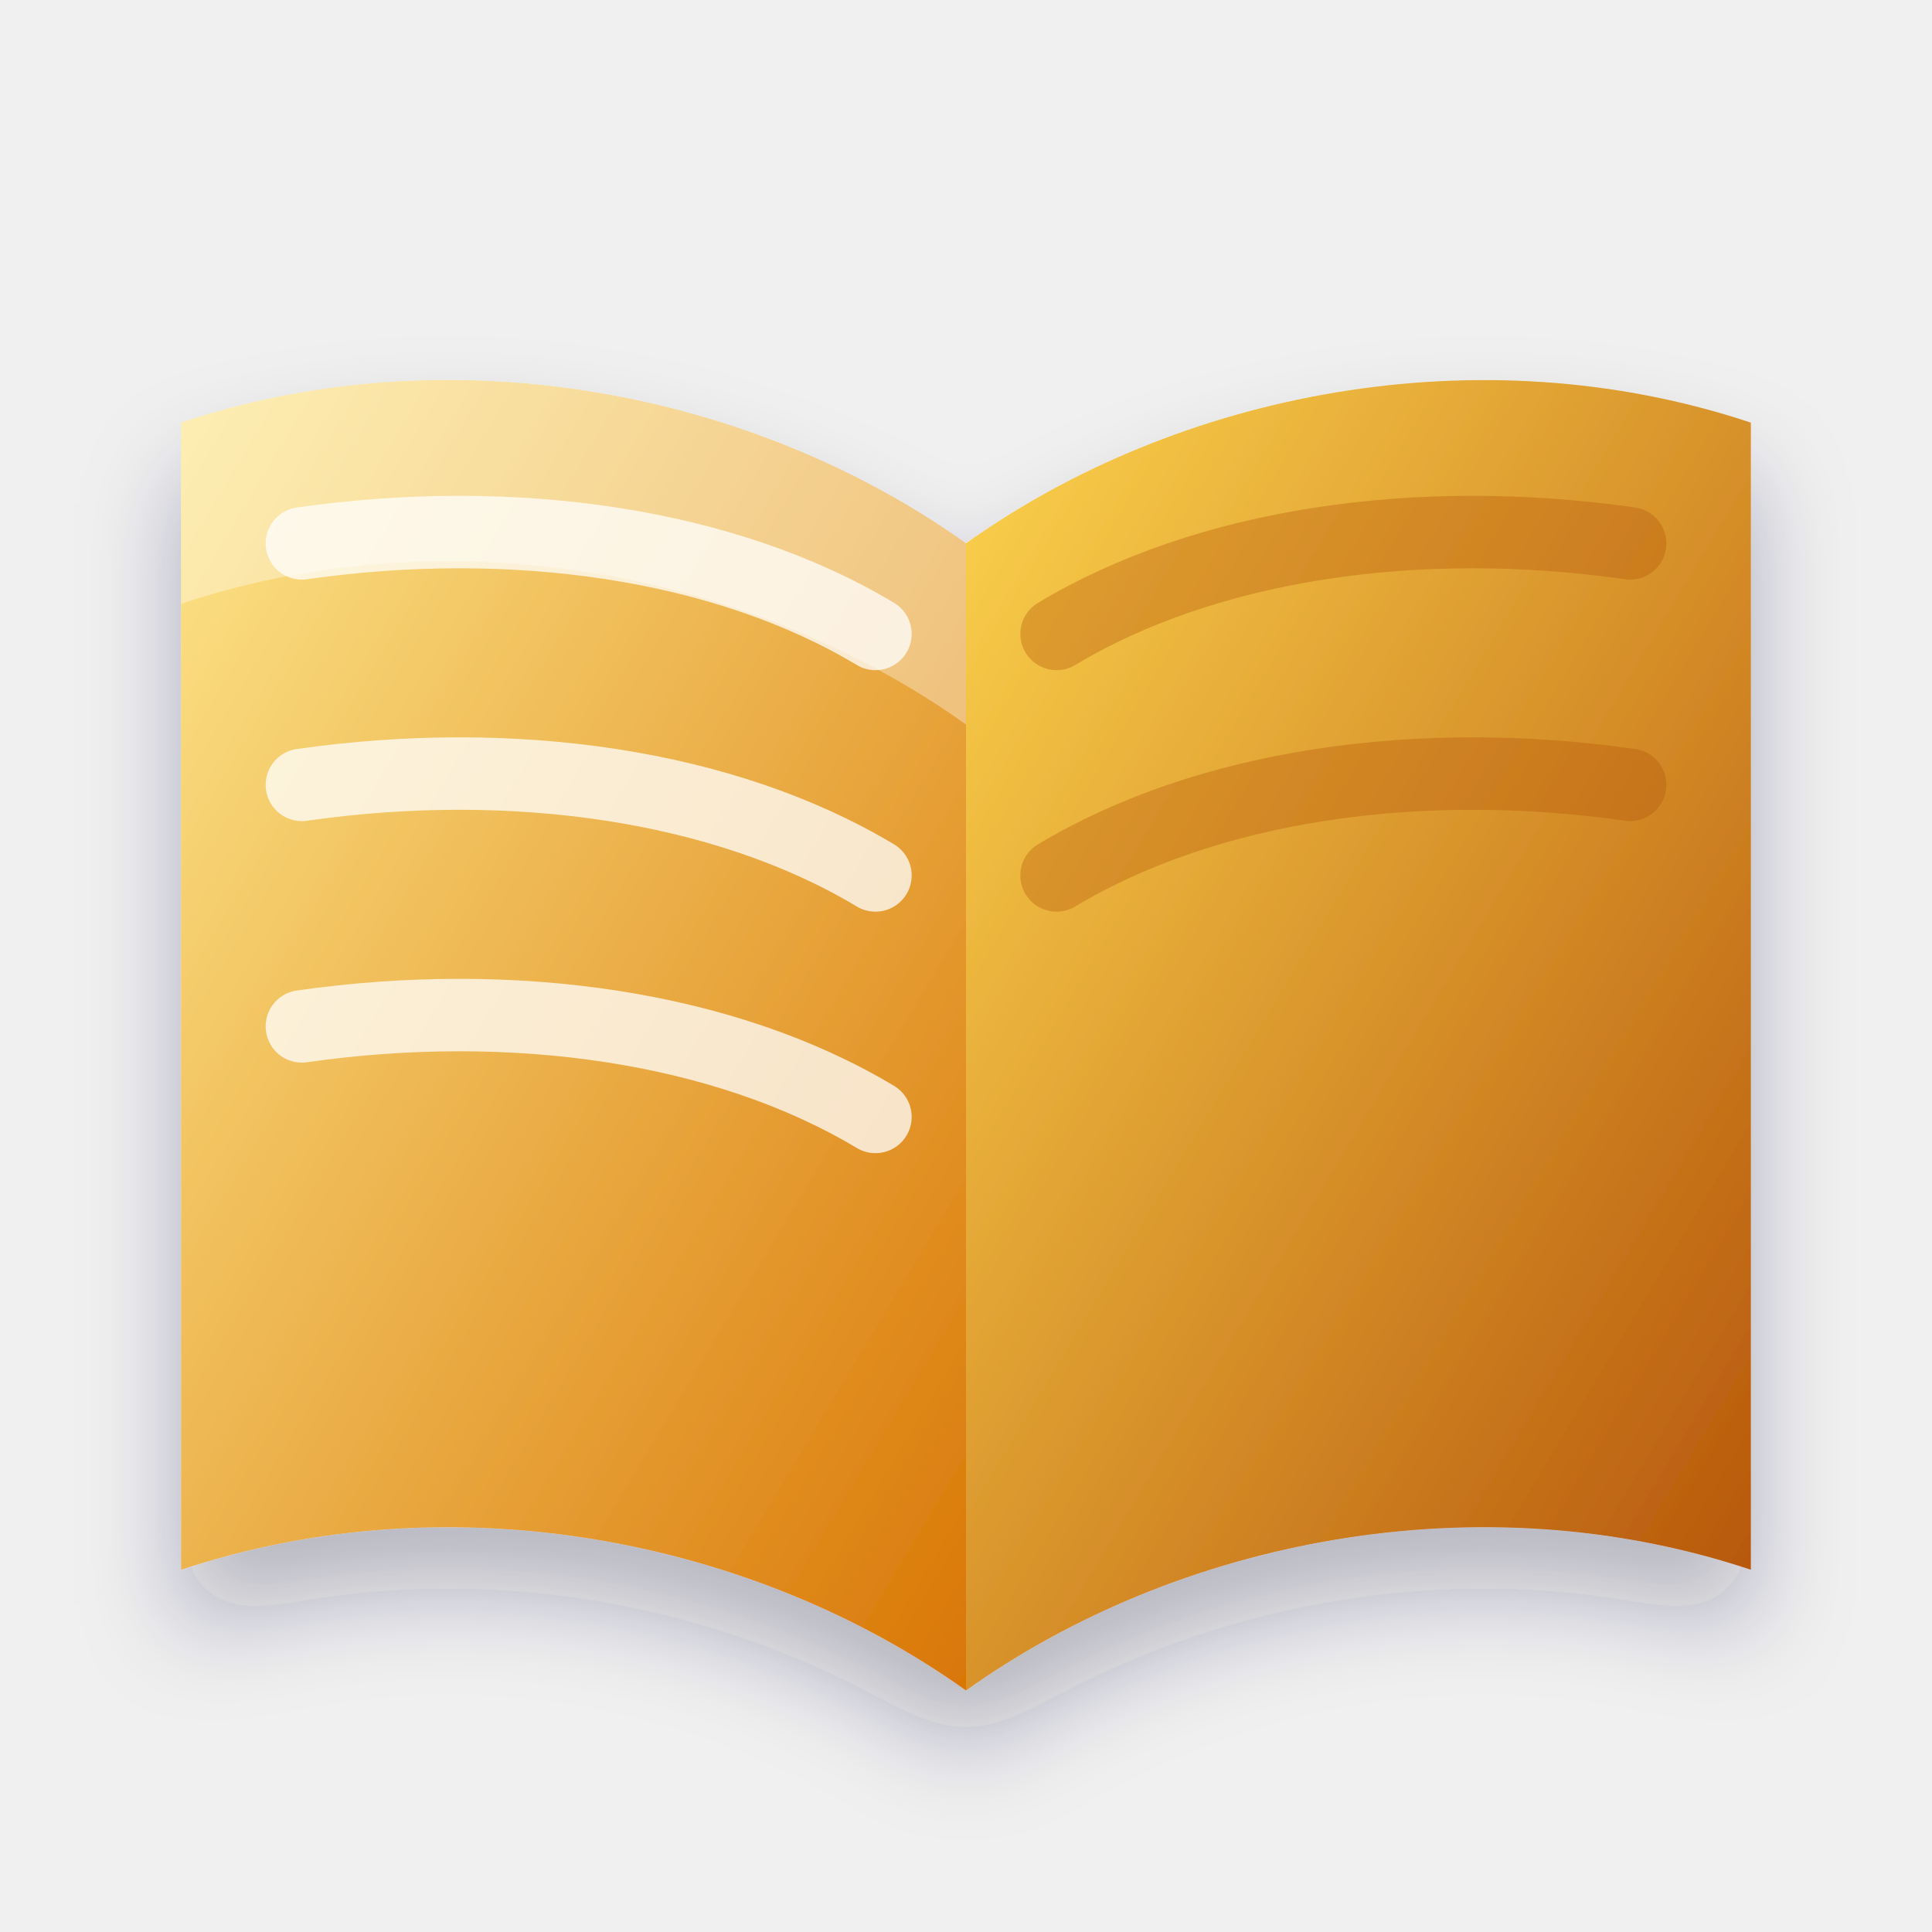
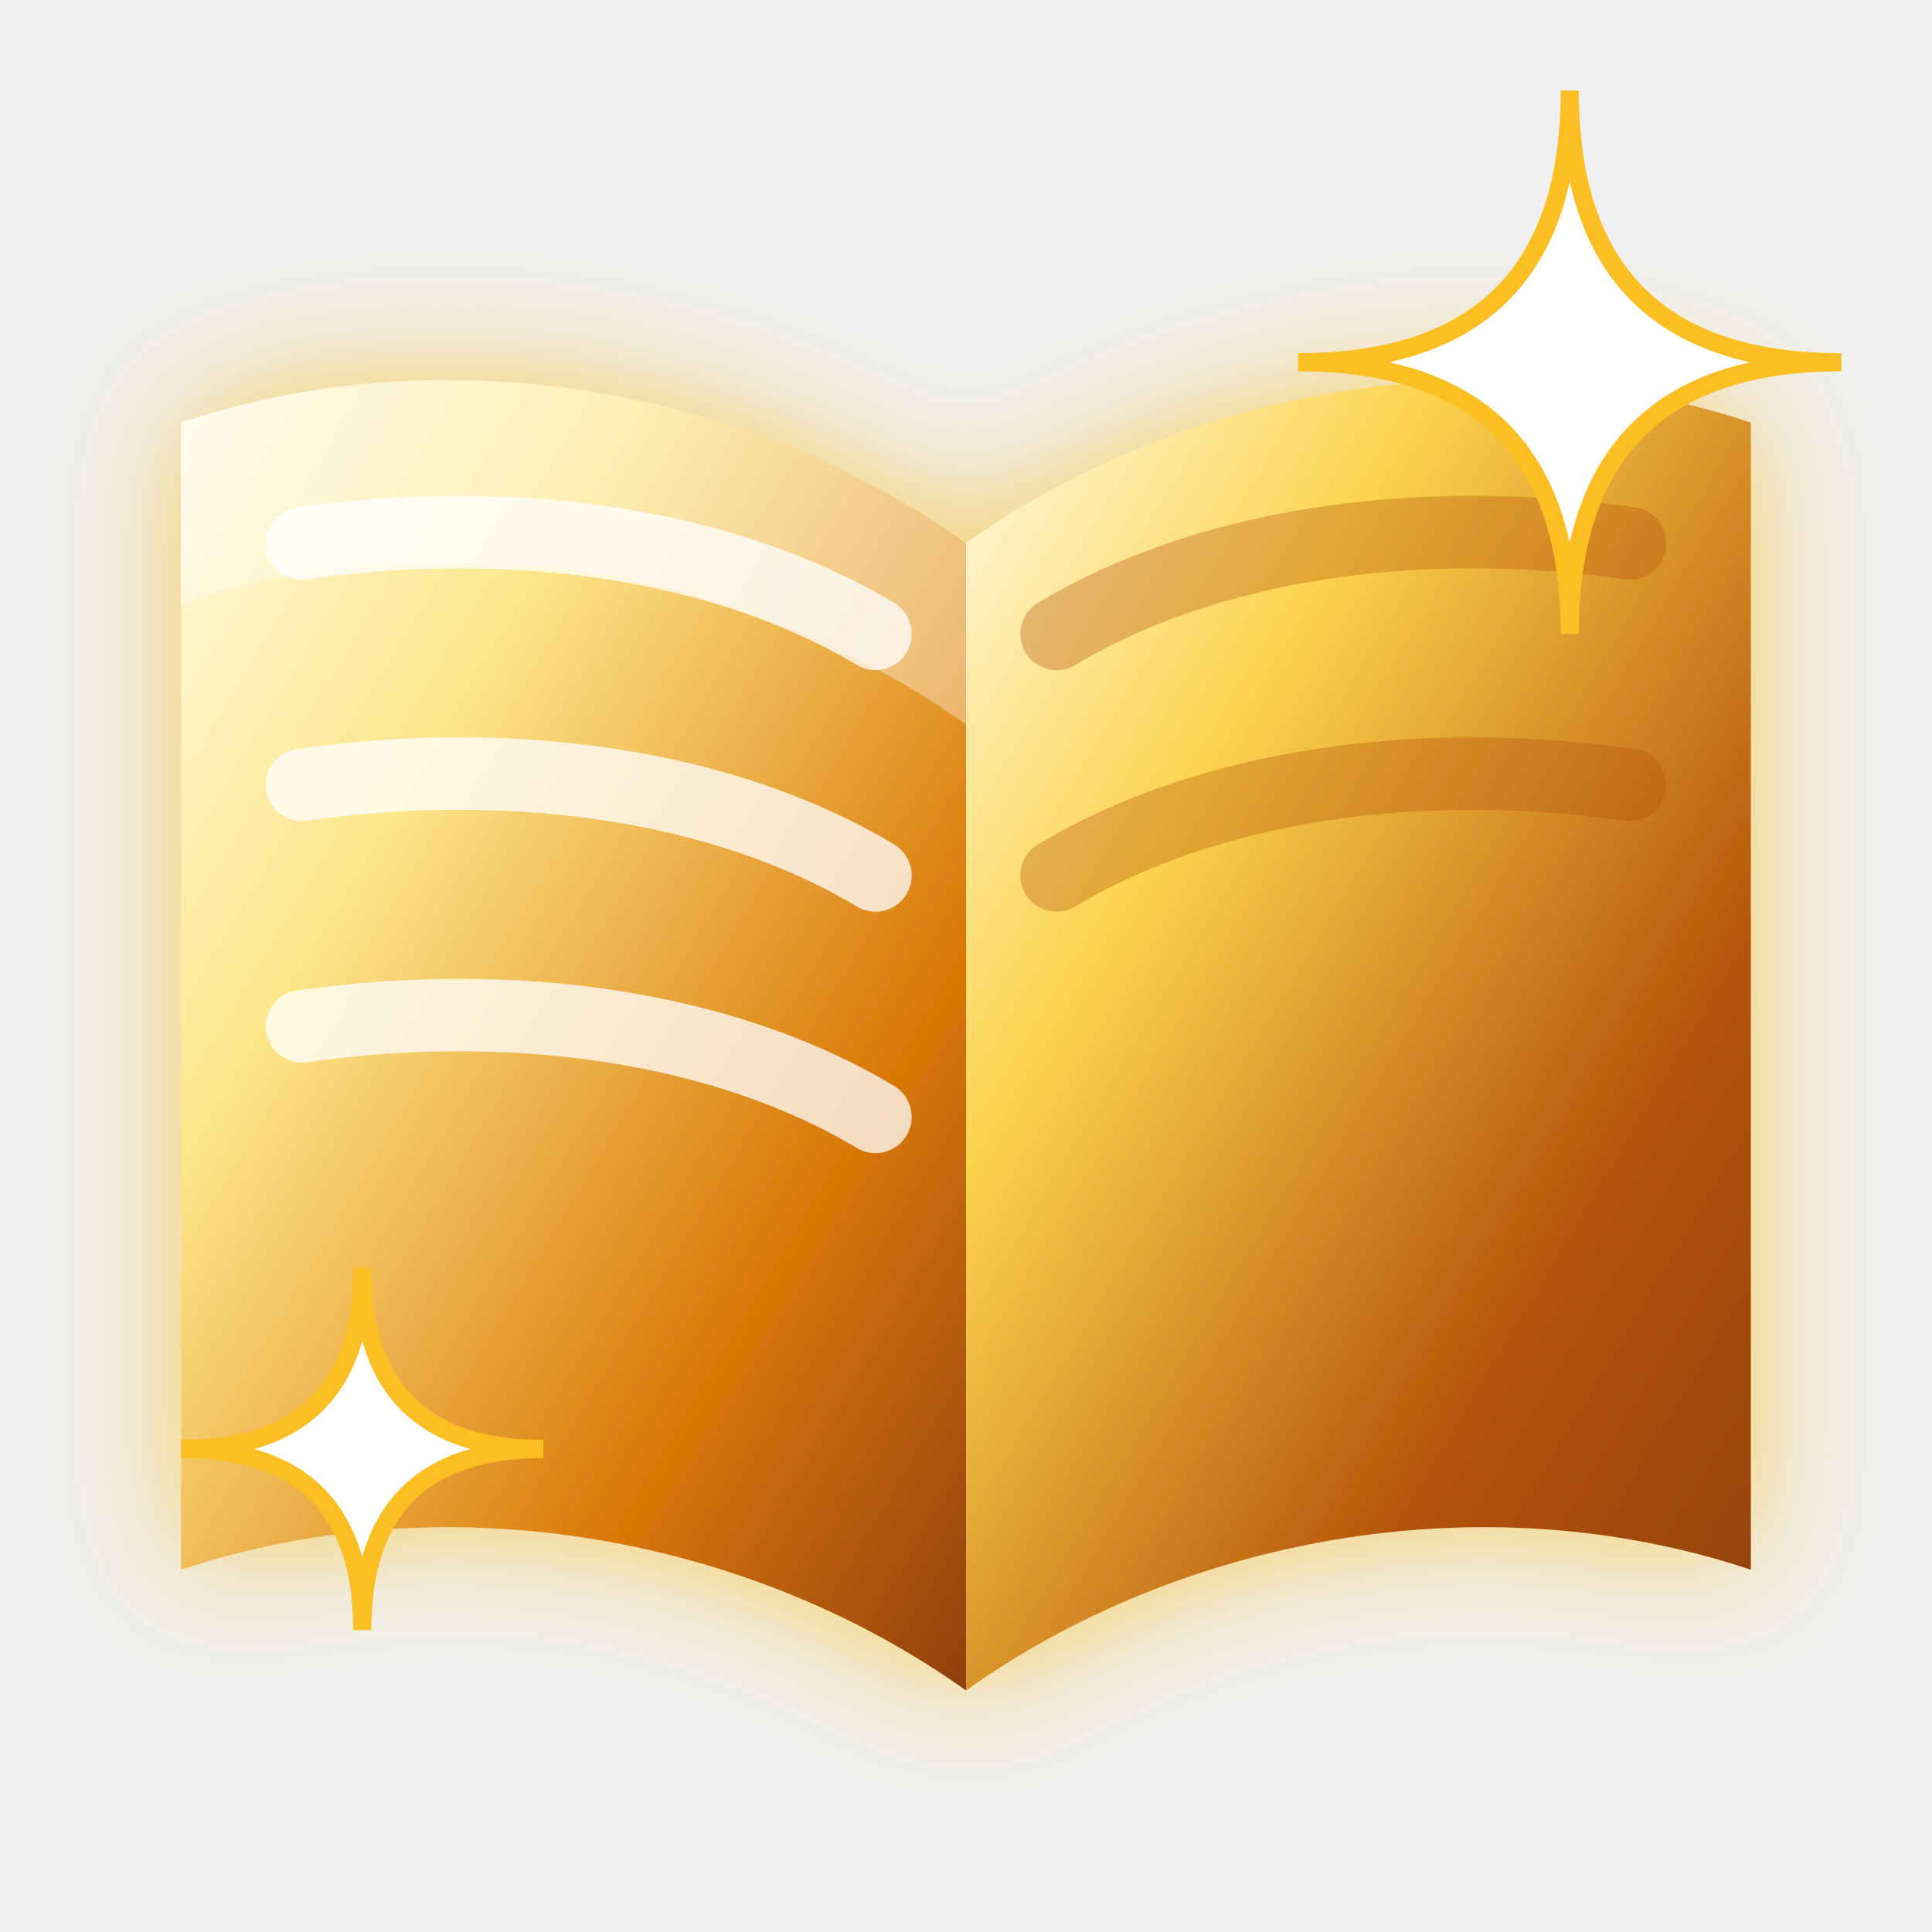
<svg xmlns="http://www.w3.org/2000/svg" viewBox="0 0 64 64" width="64" height="64">
  <defs>
    <filter id="sh" x="-20%" y="-20%" width="140%" height="150%">
      <feDropShadow dx="0" dy="2" stdDeviation="1.6" flood-color="#1e1b4b" flood-opacity=".28" />
+       <feDropShadow dx="0" dy="0" stdDeviation="2.2" flood-color="#fbbf24" flood-opacity=".7" />
    </filter>
    <linearGradient id="g1" x1="0" y1="0" x2="1" y2="1">
-       <stop offset="0" stop-color="#fde68a" />
-       <stop offset="1" stop-color="#d97706" />
+       <stop offset="0" stop-color="#fffbe6" />
+       <stop offset=".3" stop-color="#fde68a" />
+       <stop offset=".72" stop-color="#d97706" />
+       <stop offset="1" stop-color="#92400e" />
    </linearGradient>
    <linearGradient id="g2" x1="0" y1="0" x2="1" y2="1">
-       <stop offset="0" stop-color="#fcd34d" />
-       <stop offset="1" stop-color="#b45309" />
+       <stop offset="0" stop-color="#fffbe6" />
+       <stop offset=".3" stop-color="#fcd34d" />
+       <stop offset=".72" stop-color="#b45309" />
+       <stop offset="1" stop-color="#92400e" />
    </linearGradient>
  </defs>
  <g filter="url(#sh)">
    <path d="M6 14c9-3 19-1 26 4v38c-7-5-17-7-26-4z" fill="url(#g1)" />
    <path d="M58 14c-9-3-19-1-26 4v38c7-5 17-7 26-4z" fill="url(#g2)" />
    <path d="M10 18c7-1 14 0 19 3M10 26c7-1 14 0 19 3M10 34c7-1 14 0 19 3" stroke="#fff" stroke-width="2.4" stroke-linecap="round" fill="none" opacity=".75" />
    <path d="M54 18c-7-1-14 0-19 3M54 26c-7-1-14 0-19 3" stroke="#b45309" stroke-width="2.4" stroke-linecap="round" fill="none" opacity=".35" />
    <path d="M6 14c9-3 19-1 26 4v6c-7-5-17-7-26-4z" fill="#fff" opacity="0.35" />
  </g>
+   <g transform-origin="0 0">
+     <g transform="translate(52 12)">
+       <path d="M0 -9Q0 0 9 0Q0 0 0 9Q0 0 -9 0Q0 0 0 -9z" fill="#fff" stroke="#fbbf24" stroke-width=".6">
+         <animate attributeName="opacity" values="0;1;0" dur="2.4s" begin="0s" repeatCount="indefinite" />
+         <animateTransform attributeName="transform" type="scale" values="0.4;1.25;0.4" dur="2.4s" begin="0s" repeatCount="indefinite" />
+       </path>
+     </g>
+     <g transform="translate(12 48)">
+       <path d="M0 -6Q0 0 6 0Q0 0 0 6Q0 0 -6 0Q0 0 0 -6z" fill="#fff" stroke="#fbbf24" stroke-width=".6">
+         <animate attributeName="opacity" values="0;1;0" dur="2.4s" begin="1.2s" repeatCount="indefinite" />
+         <animateTransform attributeName="transform" type="scale" values="0.4;1.25;0.4" dur="2.4s" begin="1.2s" repeatCount="indefinite" />
+       </path>
+     </g>
+   </g>
</svg>
